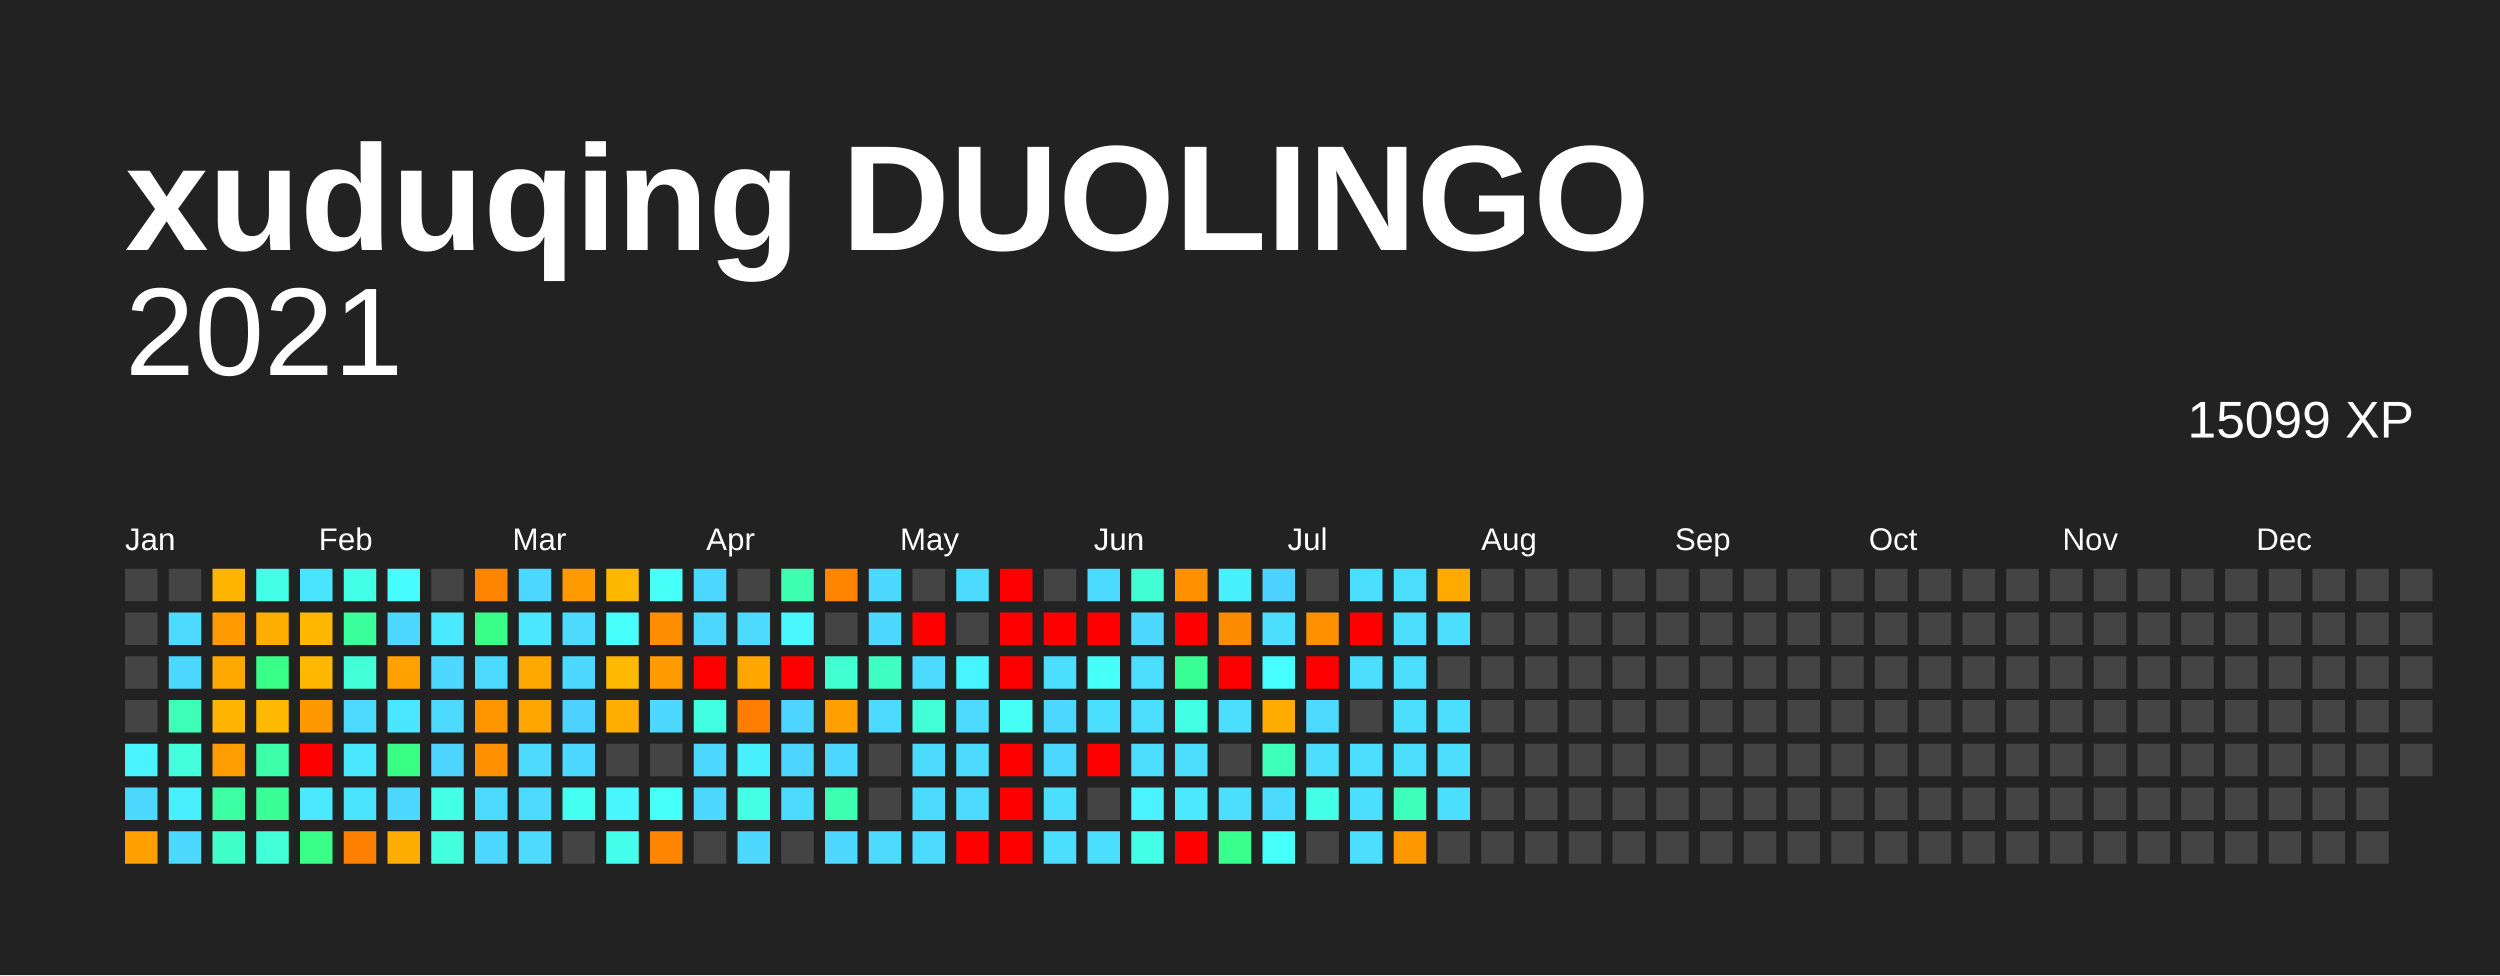
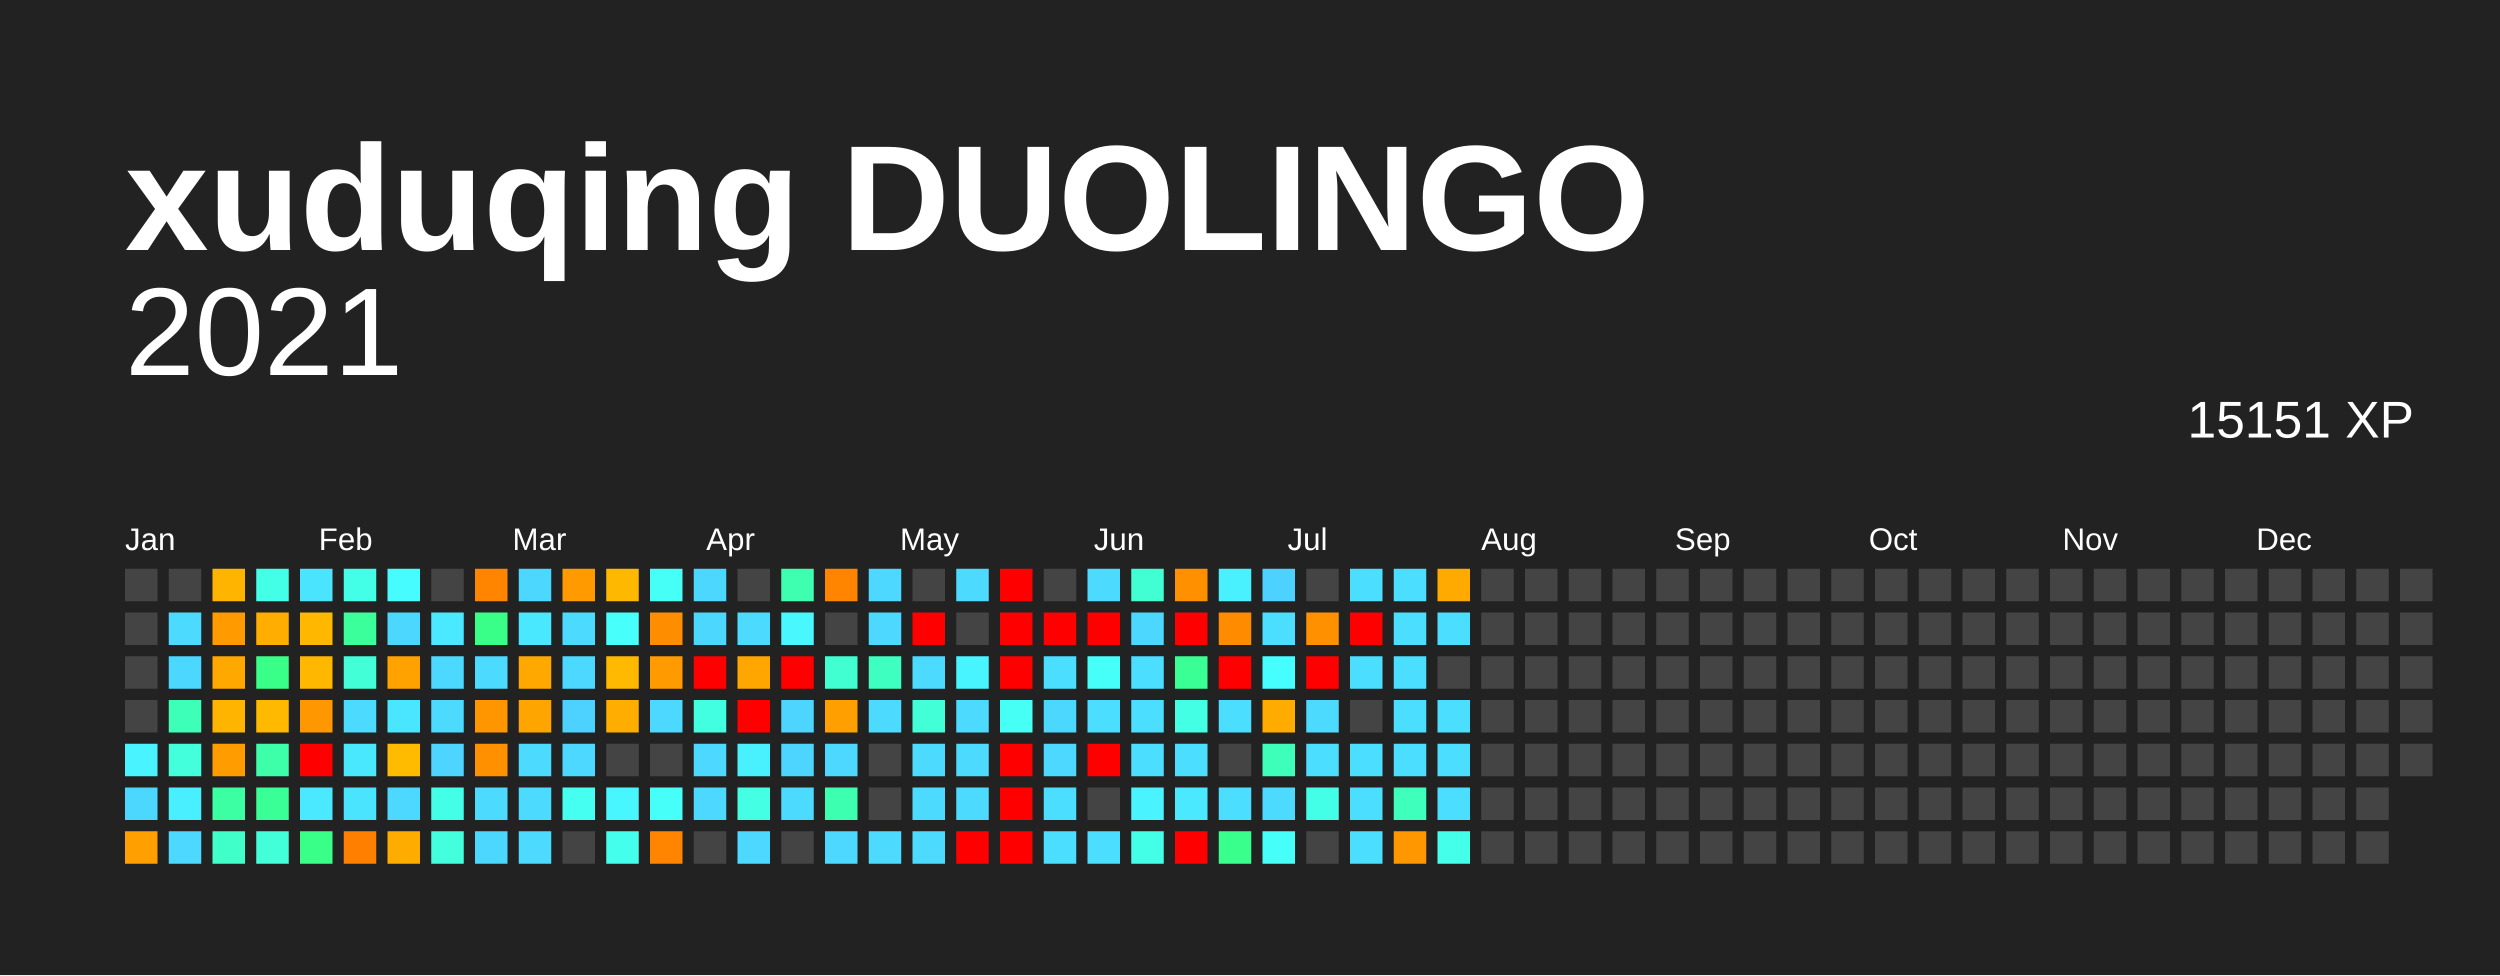
<svg xmlns="http://www.w3.org/2000/svg" baseProfile="full" height="78mm" version="1.1" viewBox="0,0,200,78" width="200mm">
  <defs />
  <rect fill="#222222" height="78" width="200" x="0" y="0" />
  <text fill="#FFFFFF" style="font-size:12px; font-family:Arial; font-weight:bold;" x="10" y="20">xuduqing DUOLINGO</text>
  <text alignment-baseline="hanging" fill="#FFFFFF" style="font-size:10.0px; font-family:Arial;" x="10" y="30">2021</text>
-   <text alignment-baseline="hanging" fill="#FFFFFF" style="font-size:4.125px; font-family:Arial;" x="175" y="35">15099 XP</text>
+   <text alignment-baseline="hanging" fill="#FFFFFF" style="font-size:4.125px; font-family:Arial;" x="175" y="35">15151 XP</text>
  <text fill="#FFFFFF" style="font-size:2.5px; font-family:Arial" x="10.0" y="44">Jan</text>
  <text fill="#FFFFFF" style="font-size:2.5px; font-family:Arial" x="25.5" y="44">Feb</text>
  <text fill="#FFFFFF" style="font-size:2.5px; font-family:Arial" x="41.0" y="44">Mar</text>
  <text fill="#FFFFFF" style="font-size:2.5px; font-family:Arial" x="56.5" y="44">Apr</text>
  <text fill="#FFFFFF" style="font-size:2.5px; font-family:Arial" x="72.0" y="44">May</text>
  <text fill="#FFFFFF" style="font-size:2.5px; font-family:Arial" x="87.5" y="44">Jun</text>
  <text fill="#FFFFFF" style="font-size:2.5px; font-family:Arial" x="103.0" y="44">Jul</text>
  <text fill="#FFFFFF" style="font-size:2.5px; font-family:Arial" x="118.5" y="44">Aug</text>
  <text fill="#FFFFFF" style="font-size:2.5px; font-family:Arial" x="134.0" y="44">Sep</text>
  <text fill="#FFFFFF" style="font-size:2.5px; font-family:Arial" x="149.5" y="44">Oct</text>
  <text fill="#FFFFFF" style="font-size:2.5px; font-family:Arial" x="165.0" y="44">Nov</text>
  <text fill="#FFFFFF" style="font-size:2.5px; font-family:Arial" x="180.5" y="44">Dec</text>
  <rect fill="#444444" height="2.6" width="2.6" x="10.0" y="45.5" />
  <rect fill="#444444" height="2.6" width="2.6" x="10.0" y="49.0" />
  <rect fill="#444444" height="2.6" width="2.6" x="10.0" y="52.5" />
  <rect fill="#444444" height="2.6" width="2.6" x="10.0" y="56.0" />
  <rect fill="#49f3ff" height="2.6" width="2.6" x="10.0" y="59.5" />
  <rect fill="#4cd7ff" height="2.6" width="2.6" x="10.0" y="63.0" />
  <rect fill="#ff9f00" height="2.6" width="2.6" x="10.0" y="66.5" />
  <rect fill="#444444" height="2.6" width="2.6" x="13.5" y="45.5" />
  <rect fill="#4cdaff" height="2.6" width="2.6" x="13.5" y="49.0" />
  <rect fill="#4cd7ff" height="2.6" width="2.6" x="13.5" y="52.5" />
  <rect fill="#3effb7" height="2.6" width="2.6" x="13.5" y="56.0" />
  <rect fill="#43ffdc" height="2.6" width="2.6" x="13.5" y="59.5" />
  <rect fill="#49eeff" height="2.6" width="2.6" x="13.5" y="63.0" />
  <rect fill="#4cd8ff" height="2.6" width="2.6" x="13.5" y="66.5" />
  <rect fill="#ffb500" height="2.6" width="2.6" x="17.0" y="45.5" />
  <rect fill="#ff9a00" height="2.6" width="2.6" x="17.0" y="49.0" />
  <rect fill="#ffa800" height="2.6" width="2.6" x="17.0" y="52.5" />
  <rect fill="#ffb500" height="2.6" width="2.6" x="17.0" y="56.0" />
  <rect fill="#ff9c00" height="2.6" width="2.6" x="17.0" y="59.5" />
  <rect fill="#3cffa4" height="2.6" width="2.6" x="17.0" y="63.0" />
  <rect fill="#40ffc9" height="2.6" width="2.6" x="17.0" y="66.5" />
  <rect fill="#44ffe8" height="2.6" width="2.6" x="20.5" y="45.5" />
  <rect fill="#ffae00" height="2.6" width="2.6" x="20.5" y="49.0" />
  <rect fill="#39ff88" height="2.6" width="2.6" x="20.5" y="52.5" />
  <rect fill="#ffba00" height="2.6" width="2.6" x="20.5" y="56.0" />
  <rect fill="#3dffa9" height="2.6" width="2.6" x="20.5" y="59.5" />
  <rect fill="#3aff97" height="2.6" width="2.6" x="20.5" y="63.0" />
  <rect fill="#42ffda" height="2.6" width="2.6" x="20.5" y="66.5" />
  <rect fill="#4be4ff" height="2.6" width="2.6" x="24.0" y="45.5" />
  <rect fill="#ffb700" height="2.6" width="2.6" x="24.0" y="49.0" />
  <rect fill="#ffb700" height="2.6" width="2.6" x="24.0" y="52.5" />
  <rect fill="#ff9700" height="2.6" width="2.6" x="24.0" y="56.0" />
  <rect fill="red" height="2.6" width="2.6" x="24.0" y="59.5" />
  <rect fill="#4ae9ff" height="2.6" width="2.6" x="24.0" y="63.0" />
  <rect fill="#39ff88" height="2.6" width="2.6" x="24.0" y="66.5" />
  <rect fill="#44ffe8" height="2.6" width="2.6" x="27.5" y="45.5" />
  <rect fill="#3bff9b" height="2.6" width="2.6" x="27.5" y="49.0" />
  <rect fill="#42ffd8" height="2.6" width="2.6" x="27.5" y="52.5" />
  <rect fill="#4cdaff" height="2.6" width="2.6" x="27.5" y="56.0" />
  <rect fill="#4ae8ff" height="2.6" width="2.6" x="27.5" y="59.5" />
  <rect fill="#4be4ff" height="2.6" width="2.6" x="27.5" y="63.0" />
  <rect fill="#ff7f00" height="2.6" width="2.6" x="27.5" y="66.5" />
  <rect fill="#47fcff" height="2.6" width="2.6" x="31.0" y="45.5" />
  <rect fill="#4cd7ff" height="2.6" width="2.6" x="31.0" y="49.0" />
  <rect fill="#ffa200" height="2.6" width="2.6" x="31.0" y="52.5" />
  <rect fill="#4ae6ff" height="2.6" width="2.6" x="31.0" y="56.0" />
-   <rect fill="#38ff84" height="2.6" width="2.6" x="31.0" y="59.5" />
+   <rect fill="#ffbb00" height="2.6" width="2.6" x="31.0" y="59.5" />
  <rect fill="#4cd8ff" height="2.6" width="2.6" x="31.0" y="63.0" />
  <rect fill="#ffac00" height="2.6" width="2.6" x="31.0" y="66.5" />
  <rect fill="#444444" height="2.6" width="2.6" x="34.5" y="45.5" />
  <rect fill="#4ae9ff" height="2.6" width="2.6" x="34.5" y="49.0" />
  <rect fill="#4cd8ff" height="2.6" width="2.6" x="34.5" y="52.5" />
  <rect fill="#4cdaff" height="2.6" width="2.6" x="34.5" y="56.0" />
  <rect fill="#4dd5ff" height="2.6" width="2.6" x="34.5" y="59.5" />
  <rect fill="#44ffe8" height="2.6" width="2.6" x="34.5" y="63.0" />
  <rect fill="#43ffde" height="2.6" width="2.6" x="34.5" y="66.5" />
  <rect fill="#ff8500" height="2.6" width="2.6" x="38.0" y="45.5" />
  <rect fill="#39ff88" height="2.6" width="2.6" x="38.0" y="49.0" />
  <rect fill="#4cdaff" height="2.6" width="2.6" x="38.0" y="52.5" />
  <rect fill="#ff9600" height="2.6" width="2.6" x="38.0" y="56.0" />
  <rect fill="#ff9000" height="2.6" width="2.6" x="38.0" y="59.5" />
  <rect fill="#4cdaff" height="2.6" width="2.6" x="38.0" y="63.0" />
  <rect fill="#4cd7ff" height="2.6" width="2.6" x="38.0" y="66.5" />
  <rect fill="#4cd7ff" height="2.6" width="2.6" x="41.5" y="45.5" />
  <rect fill="#4ae8ff" height="2.6" width="2.6" x="41.5" y="49.0" />
  <rect fill="#ffa900" height="2.6" width="2.6" x="41.5" y="52.5" />
  <rect fill="#ffa500" height="2.6" width="2.6" x="41.5" y="56.0" />
  <rect fill="#4cdbff" height="2.6" width="2.6" x="41.5" y="59.5" />
  <rect fill="#4cdbff" height="2.6" width="2.6" x="41.5" y="63.0" />
  <rect fill="#4cdaff" height="2.6" width="2.6" x="41.5" y="66.5" />
  <rect fill="#ff9a00" height="2.6" width="2.6" x="45.0" y="45.5" />
  <rect fill="#4cdbff" height="2.6" width="2.6" x="45.0" y="49.0" />
  <rect fill="#4cd8ff" height="2.6" width="2.6" x="45.0" y="52.5" />
  <rect fill="#4dd2ff" height="2.6" width="2.6" x="45.0" y="56.0" />
  <rect fill="#4cd8ff" height="2.6" width="2.6" x="45.0" y="59.5" />
  <rect fill="#45fff0" height="2.6" width="2.6" x="45.0" y="63.0" />
  <rect fill="#444444" height="2.6" width="2.6" x="45.0" y="66.5" />
  <rect fill="#ffb800" height="2.6" width="2.6" x="48.5" y="45.5" />
  <rect fill="#47fffb" height="2.6" width="2.6" x="48.5" y="49.0" />
  <rect fill="#ffb900" height="2.6" width="2.6" x="48.5" y="52.5" />
  <rect fill="#ffae00" height="2.6" width="2.6" x="48.5" y="56.0" />
  <rect fill="#444444" height="2.6" width="2.6" x="48.5" y="59.5" />
  <rect fill="#48f6ff" height="2.6" width="2.6" x="48.5" y="63.0" />
  <rect fill="#44ffeb" height="2.6" width="2.6" x="48.5" y="66.5" />
  <rect fill="#46fff6" height="2.6" width="2.6" x="52.0" y="45.5" />
  <rect fill="#ff8d00" height="2.6" width="2.6" x="52.0" y="49.0" />
  <rect fill="#ff9b00" height="2.6" width="2.6" x="52.0" y="52.5" />
  <rect fill="#4cd8ff" height="2.6" width="2.6" x="52.0" y="56.0" />
  <rect fill="#444444" height="2.6" width="2.6" x="52.0" y="59.5" />
  <rect fill="#46fff8" height="2.6" width="2.6" x="52.0" y="63.0" />
  <rect fill="#ff8500" height="2.6" width="2.6" x="52.0" y="66.5" />
  <rect fill="#4cd7ff" height="2.6" width="2.6" x="55.5" y="45.5" />
  <rect fill="#4cd7ff" height="2.6" width="2.6" x="55.5" y="49.0" />
  <rect fill="red" height="2.6" width="2.6" x="55.5" y="52.5" />
  <rect fill="#43ffe1" height="2.6" width="2.6" x="55.5" y="56.0" />
  <rect fill="#4cd8ff" height="2.6" width="2.6" x="55.5" y="59.5" />
  <rect fill="#4cd8ff" height="2.6" width="2.6" x="55.5" y="63.0" />
  <rect fill="#444444" height="2.6" width="2.6" x="55.5" y="66.5" />
  <rect fill="#444444" height="2.6" width="2.6" x="59.0" y="45.5" />
  <rect fill="#4cdaff" height="2.6" width="2.6" x="59.0" y="49.0" />
  <rect fill="#ffa700" height="2.6" width="2.6" x="59.0" y="52.5" />
-   <rect fill="#ff7d00" height="2.6" width="2.6" x="59.0" y="56.0" />
+   <rect fill="red" height="2.6" width="2.6" x="59.0" y="56.0" />
  <rect fill="#49f1ff" height="2.6" width="2.6" x="59.0" y="59.5" />
  <rect fill="#44ffe4" height="2.6" width="2.6" x="59.0" y="63.0" />
  <rect fill="#4cd8ff" height="2.6" width="2.6" x="59.0" y="66.5" />
  <rect fill="#3dffaf" height="2.6" width="2.6" x="62.5" y="45.5" />
  <rect fill="#48f7ff" height="2.6" width="2.6" x="62.5" y="49.0" />
  <rect fill="red" height="2.6" width="2.6" x="62.5" y="52.5" />
  <rect fill="#4dd5ff" height="2.6" width="2.6" x="62.5" y="56.0" />
  <rect fill="#4dd5ff" height="2.6" width="2.6" x="62.5" y="59.5" />
  <rect fill="#4cdaff" height="2.6" width="2.6" x="62.5" y="63.0" />
  <rect fill="#444444" height="2.6" width="2.6" x="62.5" y="66.5" />
  <rect fill="#ff8500" height="2.6" width="2.6" x="66.0" y="45.5" />
  <rect fill="#444444" height="2.6" width="2.6" x="66.0" y="49.0" />
  <rect fill="#41ffd0" height="2.6" width="2.6" x="66.0" y="52.5" />
  <rect fill="#ff9f00" height="2.6" width="2.6" x="66.0" y="56.0" />
  <rect fill="#4cd8ff" height="2.6" width="2.6" x="66.0" y="59.5" />
  <rect fill="#3dffb0" height="2.6" width="2.6" x="66.0" y="63.0" />
  <rect fill="#4cd8ff" height="2.6" width="2.6" x="66.0" y="66.5" />
  <rect fill="#4cd8ff" height="2.6" width="2.6" x="69.5" y="45.5" />
  <rect fill="#4cd8ff" height="2.6" width="2.6" x="69.5" y="49.0" />
  <rect fill="#3fffc0" height="2.6" width="2.6" x="69.5" y="52.5" />
  <rect fill="#4cdbff" height="2.6" width="2.6" x="69.5" y="56.0" />
  <rect fill="#444444" height="2.6" width="2.6" x="69.5" y="59.5" />
  <rect fill="#444444" height="2.6" width="2.6" x="69.5" y="63.0" />
  <rect fill="#4cdbff" height="2.6" width="2.6" x="69.5" y="66.5" />
  <rect fill="#444444" height="2.6" width="2.6" x="73.0" y="45.5" />
  <rect fill="red" height="2.6" width="2.6" x="73.0" y="49.0" />
  <rect fill="#4cdbff" height="2.6" width="2.6" x="73.0" y="52.5" />
  <rect fill="#42ffd7" height="2.6" width="2.6" x="73.0" y="56.0" />
  <rect fill="#4cdbff" height="2.6" width="2.6" x="73.0" y="59.5" />
  <rect fill="#4cdbff" height="2.6" width="2.6" x="73.0" y="63.0" />
  <rect fill="#4cdbff" height="2.6" width="2.6" x="73.0" y="66.5" />
  <rect fill="#4cdbff" height="2.6" width="2.6" x="76.5" y="45.5" />
  <rect fill="#444444" height="2.6" width="2.6" x="76.5" y="49.0" />
  <rect fill="#48f4ff" height="2.6" width="2.6" x="76.5" y="52.5" />
  <rect fill="#4cdbff" height="2.6" width="2.6" x="76.5" y="56.0" />
  <rect fill="#4cdbff" height="2.6" width="2.6" x="76.5" y="59.5" />
  <rect fill="#4cdbff" height="2.6" width="2.6" x="76.5" y="63.0" />
  <rect fill="red" height="2.6" width="2.6" x="76.5" y="66.5" />
  <rect fill="red" height="2.6" width="2.6" x="80.0" y="45.5" />
  <rect fill="red" height="2.6" width="2.6" x="80.0" y="49.0" />
  <rect fill="red" height="2.6" width="2.6" x="80.0" y="52.5" />
  <rect fill="#46fff5" height="2.6" width="2.6" x="80.0" y="56.0" />
  <rect fill="red" height="2.6" width="2.6" x="80.0" y="59.5" />
  <rect fill="red" height="2.6" width="2.6" x="80.0" y="63.0" />
  <rect fill="red" height="2.6" width="2.6" x="80.0" y="66.5" />
  <rect fill="#444444" height="2.6" width="2.6" x="83.5" y="45.5" />
  <rect fill="red" height="2.6" width="2.6" x="83.5" y="49.0" />
  <rect fill="#4bdeff" height="2.6" width="2.6" x="83.5" y="52.5" />
  <rect fill="#4cd7ff" height="2.6" width="2.6" x="83.5" y="56.0" />
  <rect fill="#4cd8ff" height="2.6" width="2.6" x="83.5" y="59.5" />
  <rect fill="#4bdeff" height="2.6" width="2.6" x="83.5" y="63.0" />
  <rect fill="#4bdeff" height="2.6" width="2.6" x="83.5" y="66.5" />
  <rect fill="#4cdaff" height="2.6" width="2.6" x="87.0" y="45.5" />
  <rect fill="red" height="2.6" width="2.6" x="87.0" y="49.0" />
  <rect fill="#46fff8" height="2.6" width="2.6" x="87.0" y="52.5" />
  <rect fill="#4bdeff" height="2.6" width="2.6" x="87.0" y="56.0" />
  <rect fill="red" height="2.6" width="2.6" x="87.0" y="59.5" />
  <rect fill="#444444" height="2.6" width="2.6" x="87.0" y="63.0" />
  <rect fill="#4bdeff" height="2.6" width="2.6" x="87.0" y="66.5" />
  <rect fill="#41ffd2" height="2.6" width="2.6" x="90.5" y="45.5" />
  <rect fill="#4cd7ff" height="2.6" width="2.6" x="90.5" y="49.0" />
  <rect fill="#4bdeff" height="2.6" width="2.6" x="90.5" y="52.5" />
  <rect fill="#4bdeff" height="2.6" width="2.6" x="90.5" y="56.0" />
  <rect fill="#4bdeff" height="2.6" width="2.6" x="90.5" y="59.5" />
  <rect fill="#49f3ff" height="2.6" width="2.6" x="90.5" y="63.0" />
  <rect fill="#44ffe8" height="2.6" width="2.6" x="90.5" y="66.5" />
  <rect fill="#ff9000" height="2.6" width="2.6" x="94.0" y="45.5" />
  <rect fill="red" height="2.6" width="2.6" x="94.0" y="49.0" />
  <rect fill="#3aff95" height="2.6" width="2.6" x="94.0" y="52.5" />
  <rect fill="#43ffe3" height="2.6" width="2.6" x="94.0" y="56.0" />
  <rect fill="#4bdeff" height="2.6" width="2.6" x="94.0" y="59.5" />
  <rect fill="#4ae9ff" height="2.6" width="2.6" x="94.0" y="63.0" />
  <rect fill="red" height="2.6" width="2.6" x="94.0" y="66.5" />
  <rect fill="#49f1ff" height="2.6" width="2.6" x="97.5" y="45.5" />
  <rect fill="#ff8b00" height="2.6" width="2.6" x="97.5" y="49.0" />
  <rect fill="red" height="2.6" width="2.6" x="97.5" y="52.5" />
  <rect fill="#4bdeff" height="2.6" width="2.6" x="97.5" y="56.0" />
  <rect fill="#444444" height="2.6" width="2.6" x="97.5" y="59.5" />
  <rect fill="#4bdeff" height="2.6" width="2.6" x="97.5" y="63.0" />
  <rect fill="#39ff8c" height="2.6" width="2.6" x="97.5" y="66.5" />
  <rect fill="#4dd2ff" height="2.6" width="2.6" x="101.0" y="45.5" />
  <rect fill="#4bdeff" height="2.6" width="2.6" x="101.0" y="49.0" />
  <rect fill="#47feff" height="2.6" width="2.6" x="101.0" y="52.5" />
  <rect fill="#ffab00" height="2.6" width="2.6" x="101.0" y="56.0" />
  <rect fill="#3effb9" height="2.6" width="2.6" x="101.0" y="59.5" />
  <rect fill="#4cdbff" height="2.6" width="2.6" x="101.0" y="63.0" />
  <rect fill="#46fff8" height="2.6" width="2.6" x="101.0" y="66.5" />
  <rect fill="#444444" height="2.6" width="2.6" x="104.5" y="45.5" />
  <rect fill="#ff9000" height="2.6" width="2.6" x="104.5" y="49.0" />
  <rect fill="red" height="2.6" width="2.6" x="104.5" y="52.5" />
  <rect fill="#4cdbff" height="2.6" width="2.6" x="104.5" y="56.0" />
  <rect fill="#4bdeff" height="2.6" width="2.6" x="104.5" y="59.5" />
  <rect fill="#44ffe8" height="2.6" width="2.6" x="104.5" y="63.0" />
  <rect fill="#444444" height="2.6" width="2.6" x="104.5" y="66.5" />
  <rect fill="#4bdeff" height="2.6" width="2.6" x="108.0" y="45.5" />
  <rect fill="red" height="2.6" width="2.6" x="108.0" y="49.0" />
  <rect fill="#4bdeff" height="2.6" width="2.6" x="108.0" y="52.5" />
  <rect fill="#444444" height="2.6" width="2.6" x="108.0" y="56.0" />
  <rect fill="#4bdeff" height="2.6" width="2.6" x="108.0" y="59.5" />
  <rect fill="#4bdeff" height="2.6" width="2.6" x="108.0" y="63.0" />
  <rect fill="#4bdeff" height="2.6" width="2.6" x="108.0" y="66.5" />
  <rect fill="#4bdeff" height="2.6" width="2.6" x="111.5" y="45.5" />
  <rect fill="#4bdeff" height="2.6" width="2.6" x="111.5" y="49.0" />
  <rect fill="#4bdeff" height="2.6" width="2.6" x="111.5" y="52.5" />
  <rect fill="#4bdeff" height="2.6" width="2.6" x="111.5" y="56.0" />
  <rect fill="#4bdeff" height="2.6" width="2.6" x="111.5" y="59.5" />
  <rect fill="#3fffbd" height="2.6" width="2.6" x="111.5" y="63.0" />
  <rect fill="#ff9800" height="2.6" width="2.6" x="111.5" y="66.5" />
  <rect fill="#ffaa00" height="2.6" width="2.6" x="115.0" y="45.5" />
  <rect fill="#4bdeff" height="2.6" width="2.6" x="115.0" y="49.0" />
  <rect fill="#444444" height="2.6" width="2.6" x="115.0" y="52.5" />
  <rect fill="#4bdeff" height="2.6" width="2.6" x="115.0" y="56.0" />
  <rect fill="#4bdeff" height="2.6" width="2.6" x="115.0" y="59.5" />
  <rect fill="#4bdeff" height="2.6" width="2.6" x="115.0" y="63.0" />
-   <rect fill="#444444" height="2.6" width="2.6" x="115.0" y="66.5" />
+   <rect fill="#44ffe9" height="2.6" width="2.6" x="115.0" y="66.5" />
  <rect fill="#444444" height="2.6" width="2.6" x="118.5" y="45.5" />
  <rect fill="#444444" height="2.6" width="2.6" x="118.5" y="49.0" />
  <rect fill="#444444" height="2.6" width="2.6" x="118.5" y="52.5" />
  <rect fill="#444444" height="2.6" width="2.6" x="118.5" y="56.0" />
  <rect fill="#444444" height="2.6" width="2.6" x="118.5" y="59.5" />
  <rect fill="#444444" height="2.6" width="2.6" x="118.5" y="63.0" />
  <rect fill="#444444" height="2.6" width="2.6" x="118.5" y="66.5" />
  <rect fill="#444444" height="2.6" width="2.6" x="122.0" y="45.5" />
  <rect fill="#444444" height="2.6" width="2.6" x="122.0" y="49.0" />
  <rect fill="#444444" height="2.6" width="2.6" x="122.0" y="52.5" />
  <rect fill="#444444" height="2.6" width="2.6" x="122.0" y="56.0" />
  <rect fill="#444444" height="2.6" width="2.6" x="122.0" y="59.5" />
  <rect fill="#444444" height="2.6" width="2.6" x="122.0" y="63.0" />
  <rect fill="#444444" height="2.6" width="2.6" x="122.0" y="66.5" />
  <rect fill="#444444" height="2.6" width="2.6" x="125.5" y="45.5" />
  <rect fill="#444444" height="2.6" width="2.6" x="125.5" y="49.0" />
  <rect fill="#444444" height="2.6" width="2.6" x="125.5" y="52.5" />
  <rect fill="#444444" height="2.6" width="2.6" x="125.5" y="56.0" />
  <rect fill="#444444" height="2.6" width="2.6" x="125.5" y="59.5" />
  <rect fill="#444444" height="2.6" width="2.6" x="125.5" y="63.0" />
  <rect fill="#444444" height="2.6" width="2.6" x="125.5" y="66.5" />
  <rect fill="#444444" height="2.6" width="2.6" x="129.0" y="45.5" />
  <rect fill="#444444" height="2.6" width="2.6" x="129.0" y="49.0" />
  <rect fill="#444444" height="2.6" width="2.6" x="129.0" y="52.5" />
  <rect fill="#444444" height="2.6" width="2.6" x="129.0" y="56.0" />
  <rect fill="#444444" height="2.6" width="2.6" x="129.0" y="59.5" />
  <rect fill="#444444" height="2.6" width="2.6" x="129.0" y="63.0" />
  <rect fill="#444444" height="2.6" width="2.6" x="129.0" y="66.5" />
  <rect fill="#444444" height="2.6" width="2.6" x="132.5" y="45.5" />
  <rect fill="#444444" height="2.6" width="2.6" x="132.5" y="49.0" />
  <rect fill="#444444" height="2.6" width="2.6" x="132.5" y="52.5" />
  <rect fill="#444444" height="2.6" width="2.6" x="132.5" y="56.0" />
  <rect fill="#444444" height="2.6" width="2.6" x="132.5" y="59.5" />
  <rect fill="#444444" height="2.6" width="2.6" x="132.5" y="63.0" />
  <rect fill="#444444" height="2.6" width="2.6" x="132.5" y="66.5" />
  <rect fill="#444444" height="2.6" width="2.6" x="136.0" y="45.5" />
  <rect fill="#444444" height="2.6" width="2.6" x="136.0" y="49.0" />
  <rect fill="#444444" height="2.6" width="2.6" x="136.0" y="52.5" />
  <rect fill="#444444" height="2.6" width="2.6" x="136.0" y="56.0" />
  <rect fill="#444444" height="2.6" width="2.6" x="136.0" y="59.5" />
  <rect fill="#444444" height="2.6" width="2.6" x="136.0" y="63.0" />
  <rect fill="#444444" height="2.6" width="2.6" x="136.0" y="66.5" />
  <rect fill="#444444" height="2.6" width="2.6" x="139.5" y="45.5" />
  <rect fill="#444444" height="2.6" width="2.6" x="139.5" y="49.0" />
  <rect fill="#444444" height="2.6" width="2.6" x="139.5" y="52.5" />
  <rect fill="#444444" height="2.6" width="2.6" x="139.5" y="56.0" />
  <rect fill="#444444" height="2.6" width="2.6" x="139.5" y="59.5" />
  <rect fill="#444444" height="2.6" width="2.6" x="139.5" y="63.0" />
  <rect fill="#444444" height="2.6" width="2.6" x="139.5" y="66.5" />
  <rect fill="#444444" height="2.6" width="2.6" x="143.0" y="45.5" />
  <rect fill="#444444" height="2.6" width="2.6" x="143.0" y="49.0" />
  <rect fill="#444444" height="2.6" width="2.6" x="143.0" y="52.5" />
  <rect fill="#444444" height="2.6" width="2.6" x="143.0" y="56.0" />
  <rect fill="#444444" height="2.6" width="2.6" x="143.0" y="59.5" />
  <rect fill="#444444" height="2.6" width="2.6" x="143.0" y="63.0" />
  <rect fill="#444444" height="2.6" width="2.6" x="143.0" y="66.5" />
  <rect fill="#444444" height="2.6" width="2.6" x="146.5" y="45.5" />
  <rect fill="#444444" height="2.6" width="2.6" x="146.5" y="49.0" />
  <rect fill="#444444" height="2.6" width="2.6" x="146.5" y="52.5" />
  <rect fill="#444444" height="2.6" width="2.6" x="146.5" y="56.0" />
  <rect fill="#444444" height="2.6" width="2.6" x="146.5" y="59.5" />
  <rect fill="#444444" height="2.6" width="2.6" x="146.5" y="63.0" />
  <rect fill="#444444" height="2.6" width="2.6" x="146.5" y="66.5" />
  <rect fill="#444444" height="2.6" width="2.6" x="150.0" y="45.5" />
  <rect fill="#444444" height="2.6" width="2.6" x="150.0" y="49.0" />
  <rect fill="#444444" height="2.6" width="2.6" x="150.0" y="52.5" />
  <rect fill="#444444" height="2.6" width="2.6" x="150.0" y="56.0" />
  <rect fill="#444444" height="2.6" width="2.6" x="150.0" y="59.5" />
  <rect fill="#444444" height="2.6" width="2.6" x="150.0" y="63.0" />
  <rect fill="#444444" height="2.6" width="2.6" x="150.0" y="66.5" />
  <rect fill="#444444" height="2.6" width="2.6" x="153.5" y="45.5" />
  <rect fill="#444444" height="2.6" width="2.6" x="153.5" y="49.0" />
  <rect fill="#444444" height="2.6" width="2.6" x="153.5" y="52.5" />
  <rect fill="#444444" height="2.6" width="2.6" x="153.5" y="56.0" />
  <rect fill="#444444" height="2.6" width="2.6" x="153.5" y="59.5" />
  <rect fill="#444444" height="2.6" width="2.6" x="153.5" y="63.0" />
  <rect fill="#444444" height="2.6" width="2.6" x="153.5" y="66.5" />
  <rect fill="#444444" height="2.6" width="2.6" x="157.0" y="45.5" />
  <rect fill="#444444" height="2.6" width="2.6" x="157.0" y="49.0" />
  <rect fill="#444444" height="2.6" width="2.6" x="157.0" y="52.5" />
  <rect fill="#444444" height="2.6" width="2.6" x="157.0" y="56.0" />
  <rect fill="#444444" height="2.6" width="2.6" x="157.0" y="59.5" />
  <rect fill="#444444" height="2.6" width="2.6" x="157.0" y="63.0" />
  <rect fill="#444444" height="2.6" width="2.6" x="157.0" y="66.5" />
  <rect fill="#444444" height="2.6" width="2.6" x="160.5" y="45.5" />
  <rect fill="#444444" height="2.6" width="2.6" x="160.5" y="49.0" />
  <rect fill="#444444" height="2.6" width="2.6" x="160.5" y="52.5" />
  <rect fill="#444444" height="2.6" width="2.6" x="160.5" y="56.0" />
  <rect fill="#444444" height="2.6" width="2.6" x="160.5" y="59.5" />
  <rect fill="#444444" height="2.6" width="2.6" x="160.5" y="63.0" />
  <rect fill="#444444" height="2.6" width="2.6" x="160.5" y="66.5" />
  <rect fill="#444444" height="2.6" width="2.6" x="164.0" y="45.5" />
  <rect fill="#444444" height="2.6" width="2.6" x="164.0" y="49.0" />
  <rect fill="#444444" height="2.6" width="2.6" x="164.0" y="52.5" />
  <rect fill="#444444" height="2.6" width="2.6" x="164.0" y="56.0" />
  <rect fill="#444444" height="2.6" width="2.6" x="164.0" y="59.5" />
  <rect fill="#444444" height="2.6" width="2.6" x="164.0" y="63.0" />
  <rect fill="#444444" height="2.6" width="2.6" x="164.0" y="66.5" />
  <rect fill="#444444" height="2.6" width="2.6" x="167.5" y="45.5" />
  <rect fill="#444444" height="2.6" width="2.6" x="167.5" y="49.0" />
  <rect fill="#444444" height="2.6" width="2.6" x="167.5" y="52.5" />
  <rect fill="#444444" height="2.6" width="2.6" x="167.5" y="56.0" />
  <rect fill="#444444" height="2.6" width="2.6" x="167.5" y="59.5" />
  <rect fill="#444444" height="2.6" width="2.6" x="167.5" y="63.0" />
  <rect fill="#444444" height="2.6" width="2.6" x="167.5" y="66.5" />
  <rect fill="#444444" height="2.6" width="2.6" x="171.0" y="45.5" />
  <rect fill="#444444" height="2.6" width="2.6" x="171.0" y="49.0" />
  <rect fill="#444444" height="2.6" width="2.6" x="171.0" y="52.5" />
  <rect fill="#444444" height="2.6" width="2.6" x="171.0" y="56.0" />
  <rect fill="#444444" height="2.6" width="2.6" x="171.0" y="59.5" />
  <rect fill="#444444" height="2.6" width="2.6" x="171.0" y="63.0" />
  <rect fill="#444444" height="2.6" width="2.6" x="171.0" y="66.5" />
  <rect fill="#444444" height="2.6" width="2.6" x="174.5" y="45.5" />
  <rect fill="#444444" height="2.6" width="2.6" x="174.5" y="49.0" />
  <rect fill="#444444" height="2.6" width="2.6" x="174.5" y="52.5" />
  <rect fill="#444444" height="2.6" width="2.6" x="174.5" y="56.0" />
  <rect fill="#444444" height="2.6" width="2.6" x="174.5" y="59.5" />
  <rect fill="#444444" height="2.6" width="2.6" x="174.5" y="63.0" />
  <rect fill="#444444" height="2.6" width="2.6" x="174.5" y="66.5" />
  <rect fill="#444444" height="2.6" width="2.6" x="178.0" y="45.5" />
  <rect fill="#444444" height="2.6" width="2.6" x="178.0" y="49.0" />
  <rect fill="#444444" height="2.6" width="2.6" x="178.0" y="52.5" />
  <rect fill="#444444" height="2.6" width="2.6" x="178.0" y="56.0" />
  <rect fill="#444444" height="2.6" width="2.6" x="178.0" y="59.5" />
  <rect fill="#444444" height="2.6" width="2.6" x="178.0" y="63.0" />
  <rect fill="#444444" height="2.6" width="2.6" x="178.0" y="66.5" />
  <rect fill="#444444" height="2.6" width="2.6" x="181.5" y="45.5" />
  <rect fill="#444444" height="2.6" width="2.6" x="181.5" y="49.0" />
  <rect fill="#444444" height="2.6" width="2.6" x="181.5" y="52.5" />
  <rect fill="#444444" height="2.6" width="2.6" x="181.5" y="56.0" />
  <rect fill="#444444" height="2.6" width="2.6" x="181.5" y="59.5" />
  <rect fill="#444444" height="2.6" width="2.6" x="181.5" y="63.0" />
  <rect fill="#444444" height="2.6" width="2.6" x="181.5" y="66.5" />
  <rect fill="#444444" height="2.6" width="2.6" x="185.0" y="45.5" />
  <rect fill="#444444" height="2.6" width="2.6" x="185.0" y="49.0" />
  <rect fill="#444444" height="2.6" width="2.6" x="185.0" y="52.5" />
  <rect fill="#444444" height="2.6" width="2.6" x="185.0" y="56.0" />
  <rect fill="#444444" height="2.6" width="2.6" x="185.0" y="59.5" />
  <rect fill="#444444" height="2.6" width="2.6" x="185.0" y="63.0" />
  <rect fill="#444444" height="2.6" width="2.6" x="185.0" y="66.5" />
  <rect fill="#444444" height="2.6" width="2.6" x="188.5" y="45.5" />
  <rect fill="#444444" height="2.6" width="2.6" x="188.5" y="49.0" />
  <rect fill="#444444" height="2.6" width="2.6" x="188.5" y="52.5" />
  <rect fill="#444444" height="2.6" width="2.6" x="188.5" y="56.0" />
  <rect fill="#444444" height="2.6" width="2.6" x="188.5" y="59.5" />
  <rect fill="#444444" height="2.6" width="2.6" x="188.5" y="63.0" />
  <rect fill="#444444" height="2.6" width="2.6" x="188.5" y="66.5" />
  <rect fill="#444444" height="2.6" width="2.6" x="192.0" y="45.5" />
  <rect fill="#444444" height="2.6" width="2.6" x="192.0" y="49.0" />
  <rect fill="#444444" height="2.6" width="2.6" x="192.0" y="52.5" />
  <rect fill="#444444" height="2.6" width="2.6" x="192.0" y="56.0" />
  <rect fill="#444444" height="2.6" width="2.6" x="192.0" y="59.5" />
</svg>
